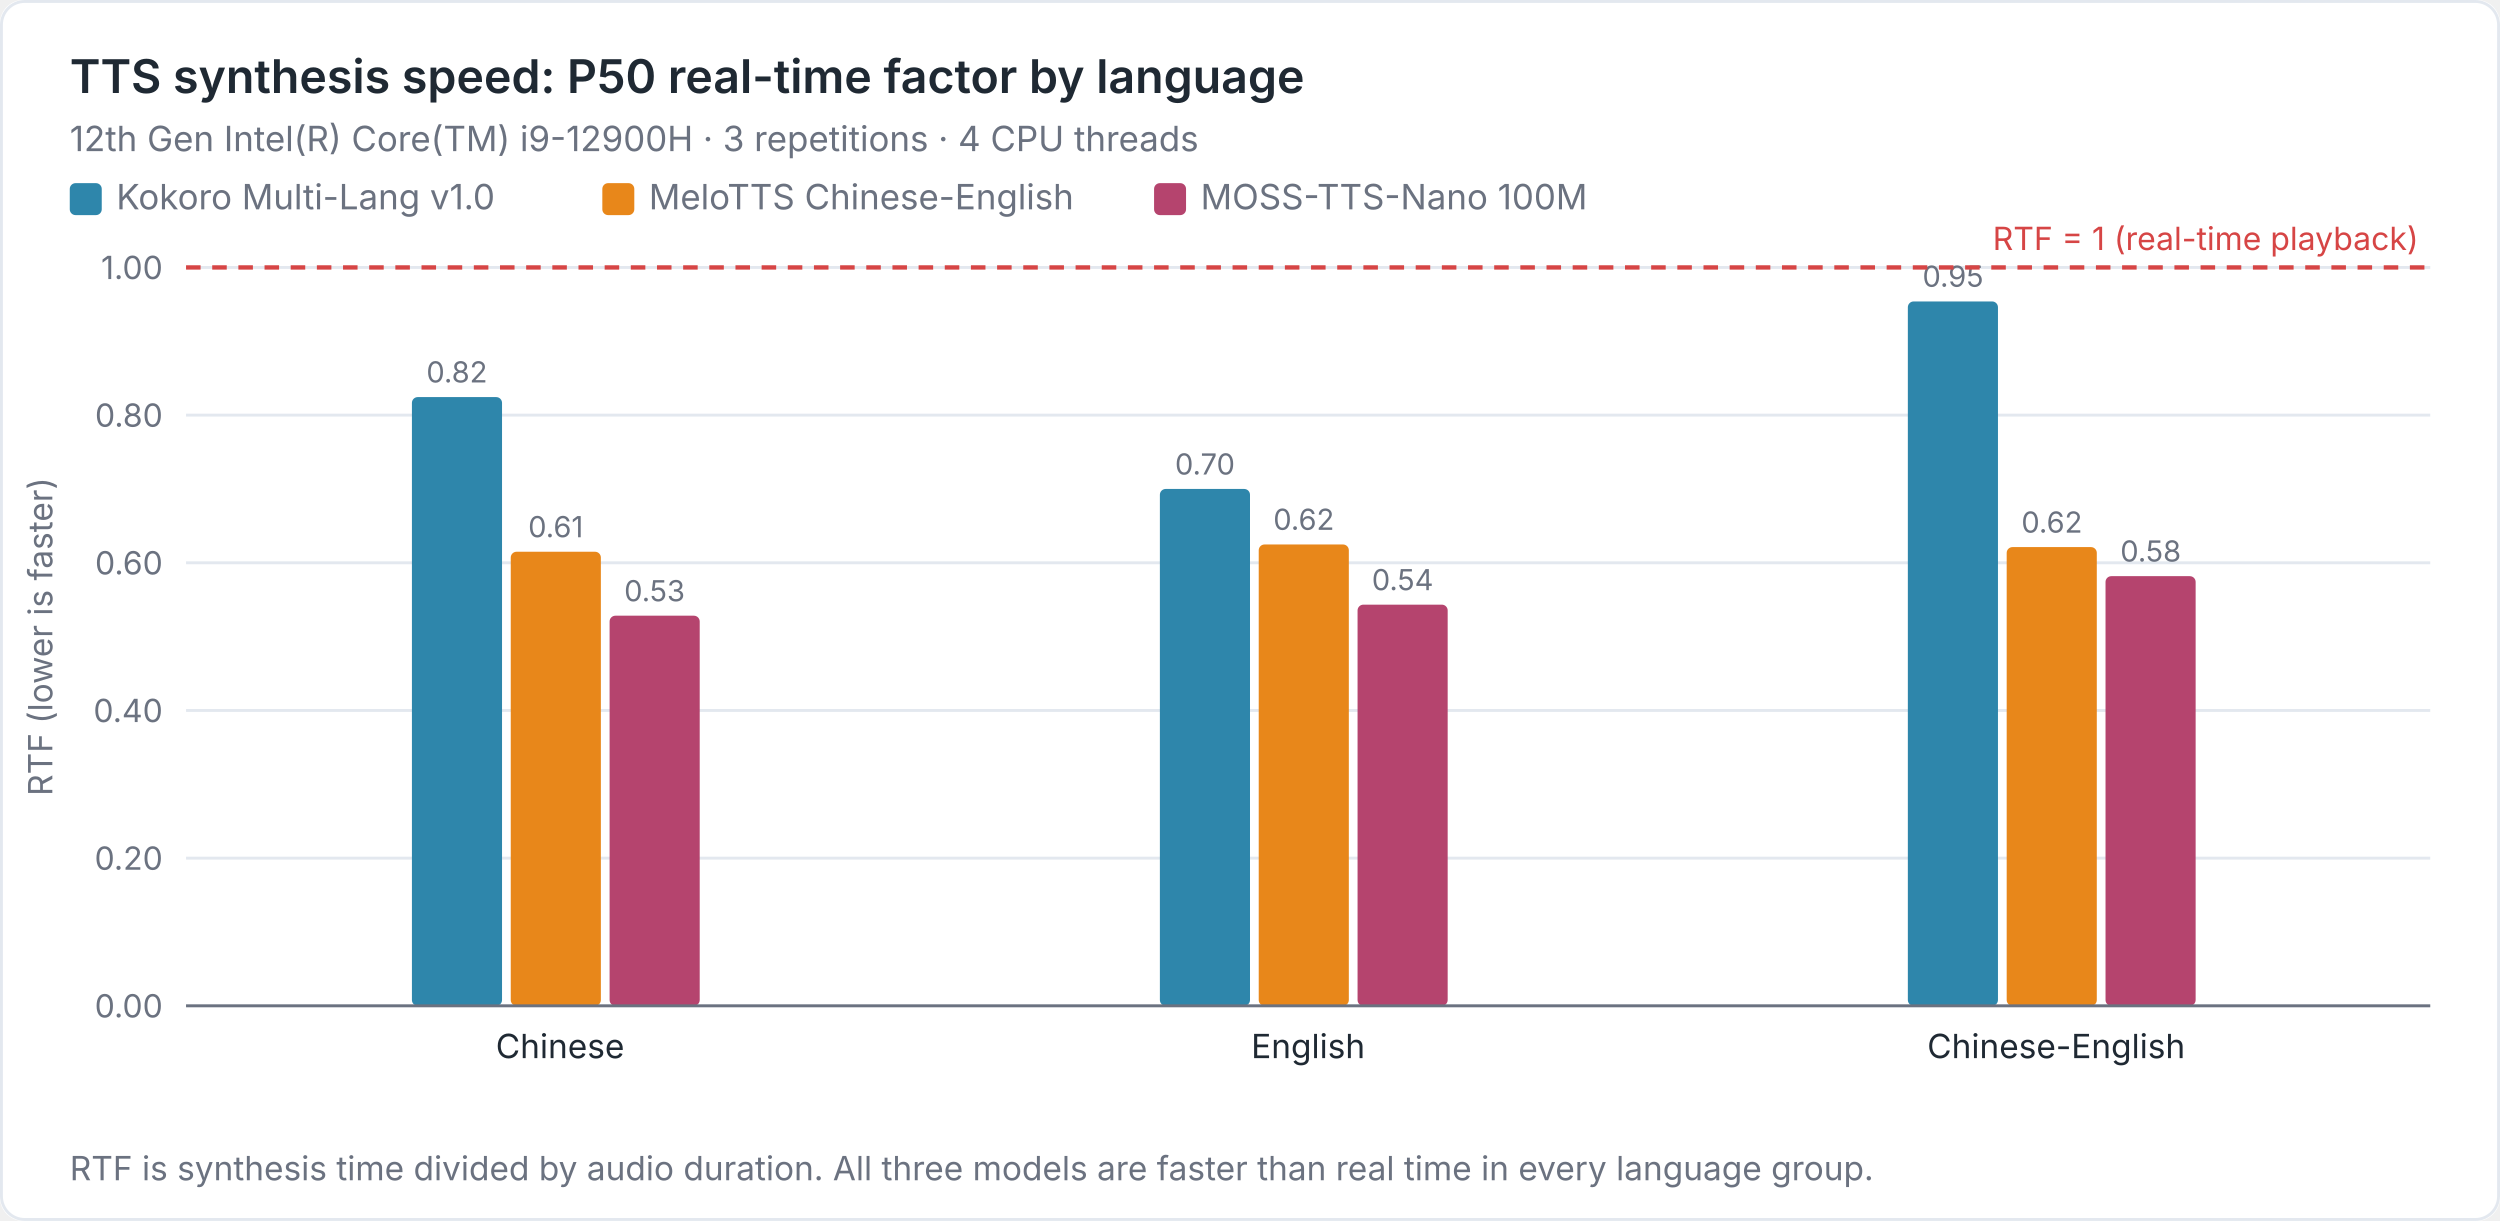
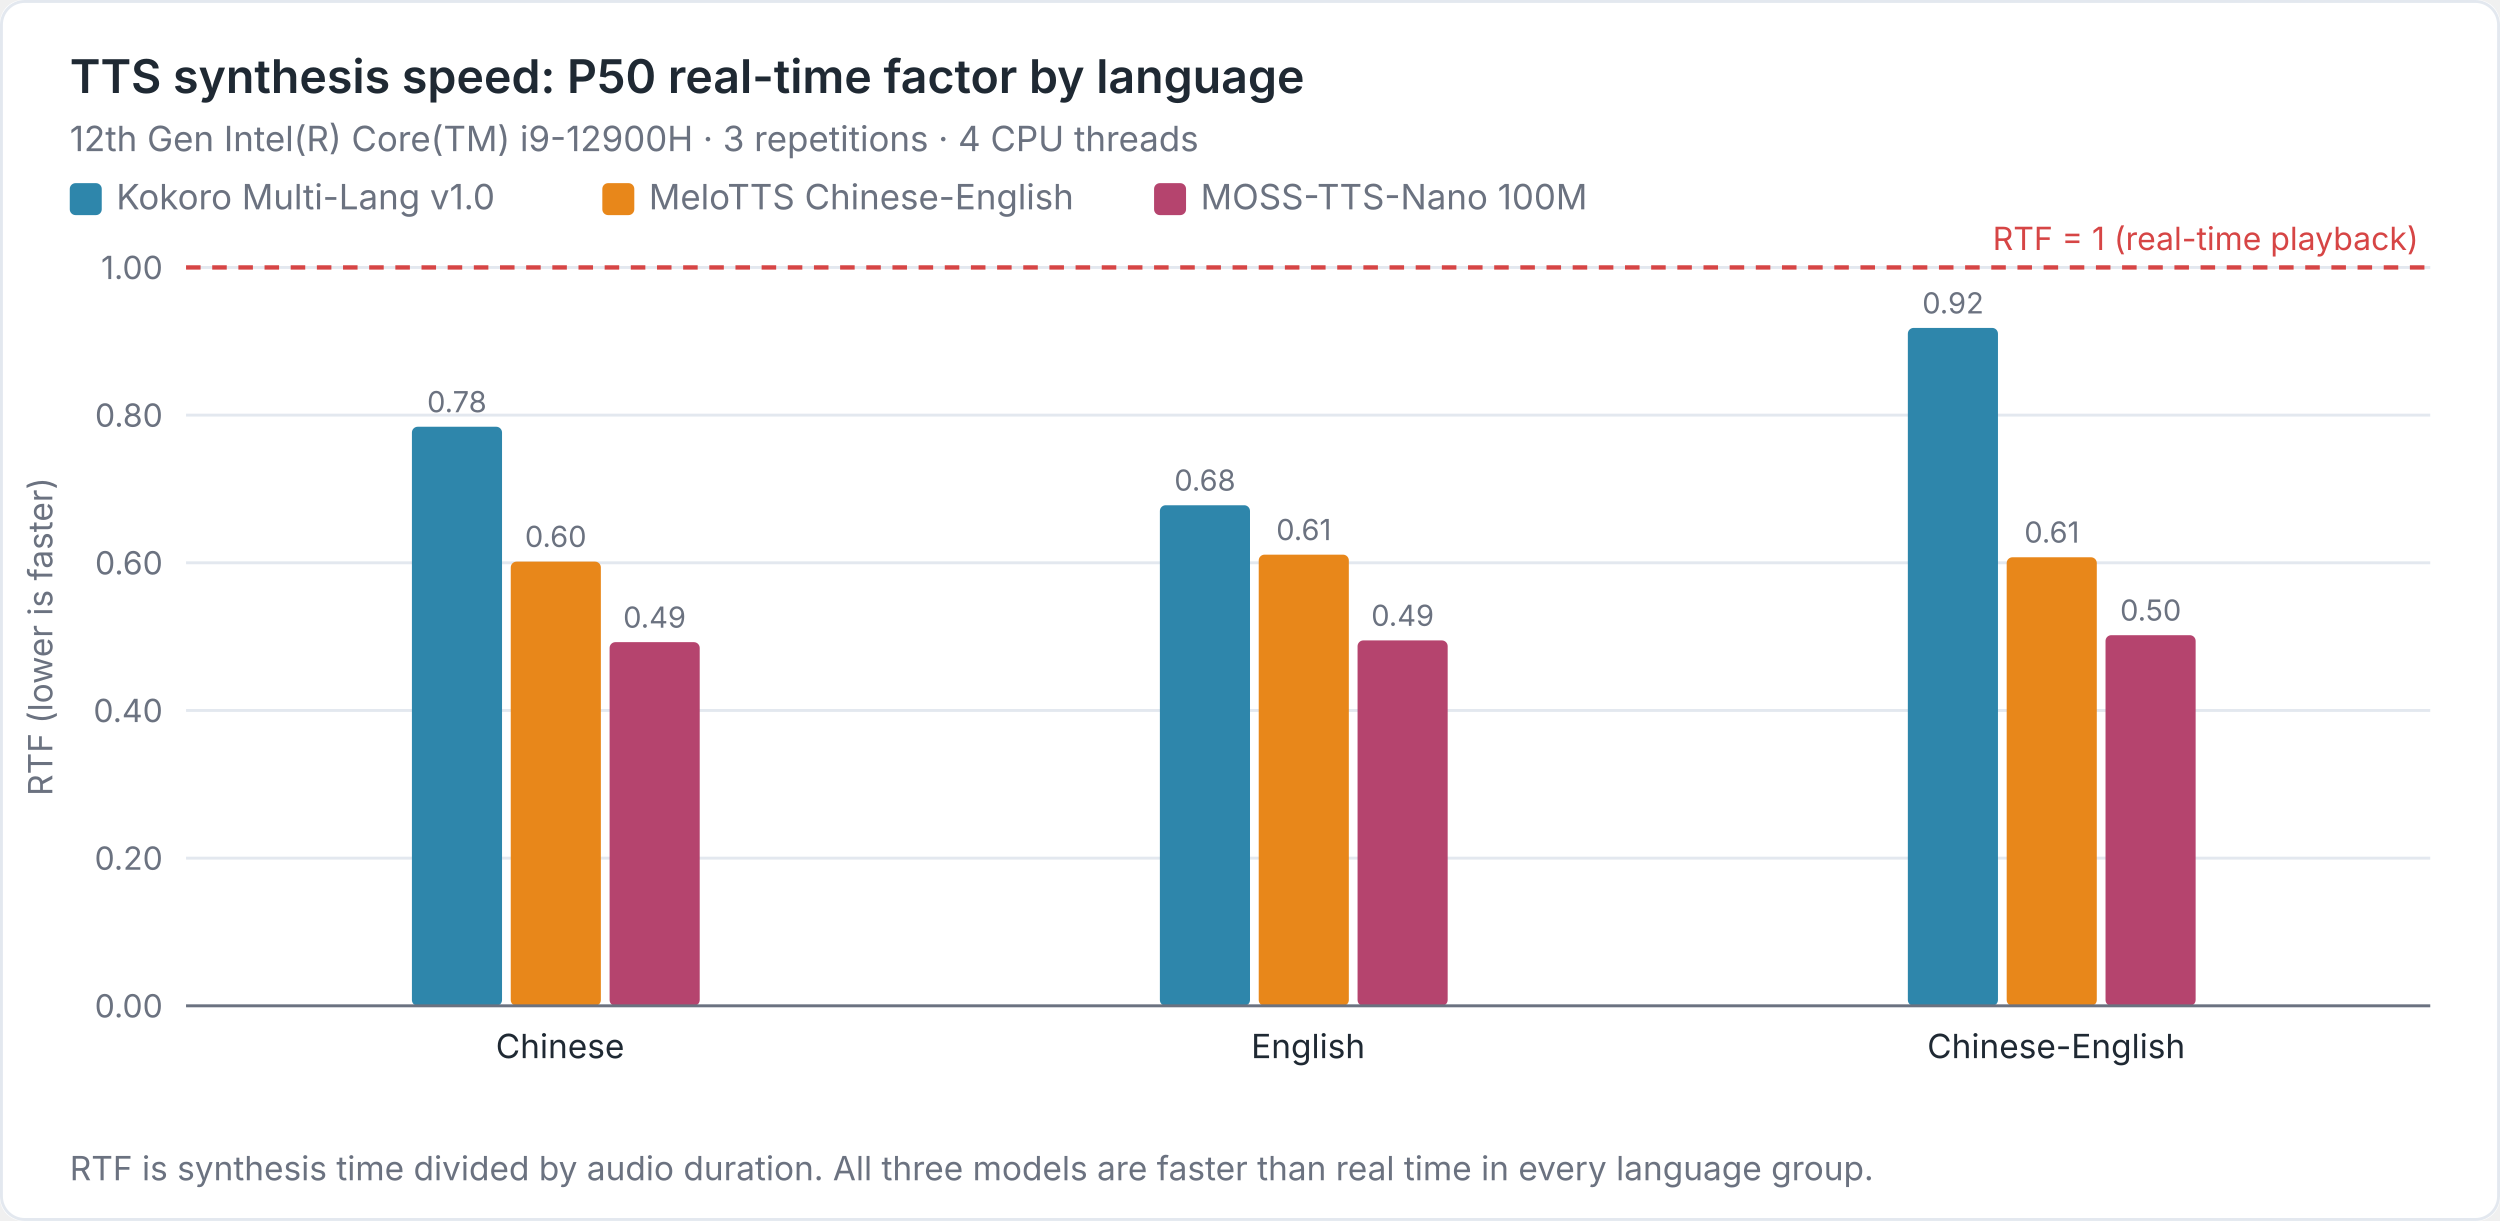
<svg xmlns="http://www.w3.org/2000/svg" width="860" height="420" viewBox="0 0 860 420" role="img">
  <rect width="860" height="420" fill="#FFFFFF" rx="8" />
  <rect x="0.5" y="0.5" width="859" height="419" fill="none" stroke="#E3E8EF" rx="8" />
  <text x="24" y="32" font-family="-apple-system, BlinkMacSystemFont, 'Segoe UI', 'Noto Sans SC', 'Microsoft YaHei', sans-serif" font-size="16" fill="#1F2933" text-anchor="start" font-weight="600">TTS synthesis speed: P50 real-time factor by language</text>
  <text x="24" y="52" font-family="-apple-system, BlinkMacSystemFont, 'Segoe UI', 'Noto Sans SC', 'Microsoft YaHei', sans-serif" font-size="12" fill="#6B7280" text-anchor="start" font-weight="400">12th Gen Intel(R) Core(TM) i9-12900H · 3 repetitions · 4 CPU threads</text>
  <rect x="24.0" y="63" width="11" height="11" rx="2" fill="#2E86AB" />
  <text x="40" y="72" font-family="-apple-system, BlinkMacSystemFont, 'Segoe UI', 'Noto Sans SC', 'Microsoft YaHei', sans-serif" font-size="12" fill="#6B7280" text-anchor="start" font-weight="400">Kokoro Multi-Lang v1.0</text>
  <rect x="207.2" y="63" width="11" height="11" rx="2" fill="#E8871A" />
  <text x="223.2" y="72" font-family="-apple-system, BlinkMacSystemFont, 'Segoe UI', 'Noto Sans SC', 'Microsoft YaHei', sans-serif" font-size="12" fill="#6B7280" text-anchor="start" font-weight="400">MeloTTS Chinese-English</text>
  <rect x="397.0" y="63" width="11" height="11" rx="2" fill="#B5446E" />
  <text x="413" y="72" font-family="-apple-system, BlinkMacSystemFont, 'Segoe UI', 'Noto Sans SC', 'Microsoft YaHei', sans-serif" font-size="12" fill="#6B7280" text-anchor="start" font-weight="400">MOSS-TTS-Nano 100M</text>
  <line x1="64" y1="346" x2="836" y2="346" stroke="#E3E8EF" />
  <text x="56" y="350" font-family="-apple-system, BlinkMacSystemFont, 'Segoe UI', 'Noto Sans SC', 'Microsoft YaHei', sans-serif" font-size="11" fill="#6B7280" text-anchor="end" font-weight="400">0.00</text>
  <line x1="64" y1="295.2" x2="836" y2="295.2" stroke="#E3E8EF" />
  <text x="56" y="299.2" font-family="-apple-system, BlinkMacSystemFont, 'Segoe UI', 'Noto Sans SC', 'Microsoft YaHei', sans-serif" font-size="11" fill="#6B7280" text-anchor="end" font-weight="400">0.20</text>
  <line x1="64" y1="244.4" x2="836" y2="244.4" stroke="#E3E8EF" />
  <text x="56" y="248.4" font-family="-apple-system, BlinkMacSystemFont, 'Segoe UI', 'Noto Sans SC', 'Microsoft YaHei', sans-serif" font-size="11" fill="#6B7280" text-anchor="end" font-weight="400">0.40</text>
  <line x1="64" y1="193.6" x2="836" y2="193.6" stroke="#E3E8EF" />
  <text x="56" y="197.6" font-family="-apple-system, BlinkMacSystemFont, 'Segoe UI', 'Noto Sans SC', 'Microsoft YaHei', sans-serif" font-size="11" fill="#6B7280" text-anchor="end" font-weight="400">0.60</text>
  <line x1="64" y1="142.8" x2="836" y2="142.8" stroke="#E3E8EF" />
  <text x="56" y="146.8" font-family="-apple-system, BlinkMacSystemFont, 'Segoe UI', 'Noto Sans SC', 'Microsoft YaHei', sans-serif" font-size="11" fill="#6B7280" text-anchor="end" font-weight="400">0.80</text>
  <line x1="64" y1="92" x2="836" y2="92" stroke="#E3E8EF" />
  <text x="56" y="96" font-family="-apple-system, BlinkMacSystemFont, 'Segoe UI', 'Noto Sans SC', 'Microsoft YaHei', sans-serif" font-size="11" fill="#6B7280" text-anchor="end" font-weight="400">1.00</text>
  <text x="18" y="219" font-family="-apple-system, BlinkMacSystemFont, 'Segoe UI', 'Noto Sans SC', 'Microsoft YaHei', sans-serif" font-size="11.5" fill="#6B7280" text-anchor="middle" font-weight="400" transform="rotate(-90 18 219)">RTF (lower is faster)</text>
-   <rect x="141.7" y="136.6" width="31.0" height="209.4" fill="#2E86AB" rx="2" />
-   <text x="157.167" y="131.576" font-family="-apple-system, BlinkMacSystemFont, 'Segoe UI', 'Noto Sans SC', 'Microsoft YaHei', sans-serif" font-size="10" fill="#6B7280" text-anchor="middle" font-weight="400">0.82</text>
-   <rect x="175.7" y="189.8" width="31.0" height="156.2" fill="#E8871A" rx="2" />
-   <text x="191.167" y="184.809" font-family="-apple-system, BlinkMacSystemFont, 'Segoe UI', 'Noto Sans SC', 'Microsoft YaHei', sans-serif" font-size="10" fill="#6B7280" text-anchor="middle" font-weight="400">0.61</text>
-   <rect x="209.7" y="211.8" width="31.0" height="134.2" fill="#B5446E" rx="2" />
-   <text x="225.167" y="206.843" font-family="-apple-system, BlinkMacSystemFont, 'Segoe UI', 'Noto Sans SC', 'Microsoft YaHei', sans-serif" font-size="10" fill="#6B7280" text-anchor="middle" font-weight="400">0.53</text>
+   <rect x="141.7" y="146.8" width="31.0" height="199.2" fill="#2E86AB" rx="2" />
+   <text x="157.167" y="141.813" font-family="-apple-system, BlinkMacSystemFont, 'Segoe UI', 'Noto Sans SC', 'Microsoft YaHei', sans-serif" font-size="10" fill="#6B7280" text-anchor="middle" font-weight="400">0.78</text>
+   <rect x="175.7" y="193.2" width="31.0" height="152.8" fill="#E8871A" rx="2" />
+   <text x="191.167" y="188.158" font-family="-apple-system, BlinkMacSystemFont, 'Segoe UI', 'Noto Sans SC', 'Microsoft YaHei', sans-serif" font-size="10" fill="#6B7280" text-anchor="middle" font-weight="400">0.60</text>
+   <rect x="209.7" y="220.9" width="31.0" height="125.1" fill="#B5446E" rx="2" />
+   <text x="225.167" y="215.935" font-family="-apple-system, BlinkMacSystemFont, 'Segoe UI', 'Noto Sans SC', 'Microsoft YaHei', sans-serif" font-size="10" fill="#6B7280" text-anchor="middle" font-weight="400">0.49</text>
  <text x="192.667" y="364" font-family="-apple-system, BlinkMacSystemFont, 'Segoe UI', 'Noto Sans SC', 'Microsoft YaHei', sans-serif" font-size="11.5" fill="#1F2933" text-anchor="middle" font-weight="400">Chinese</text>
-   <rect x="399.0" y="168.2" width="31.0" height="177.8" fill="#2E86AB" rx="2" />
-   <text x="414.5" y="163.249" font-family="-apple-system, BlinkMacSystemFont, 'Segoe UI', 'Noto Sans SC', 'Microsoft YaHei', sans-serif" font-size="10" fill="#6B7280" text-anchor="middle" font-weight="400">0.70</text>
-   <rect x="433.0" y="187.3" width="31.0" height="158.7" fill="#E8871A" rx="2" />
-   <text x="448.5" y="182.27" font-family="-apple-system, BlinkMacSystemFont, 'Segoe UI', 'Noto Sans SC', 'Microsoft YaHei', sans-serif" font-size="10" fill="#6B7280" text-anchor="middle" font-weight="400">0.62</text>
-   <rect x="467.0" y="208.0" width="31.0" height="138.0" fill="#B5446E" rx="2" />
-   <text x="482.5" y="203.034" font-family="-apple-system, BlinkMacSystemFont, 'Segoe UI', 'Noto Sans SC', 'Microsoft YaHei', sans-serif" font-size="10" fill="#6B7280" text-anchor="middle" font-weight="400">0.54</text>
+   <rect x="399.0" y="173.8" width="31.0" height="172.2" fill="#2E86AB" rx="2" />
+   <text x="414.5" y="168.793" font-family="-apple-system, BlinkMacSystemFont, 'Segoe UI', 'Noto Sans SC', 'Microsoft YaHei', sans-serif" font-size="10" fill="#6B7280" text-anchor="middle" font-weight="400">0.68</text>
+   <rect x="433.0" y="190.8" width="31.0" height="155.2" fill="#E8871A" rx="2" />
+   <text x="448.5" y="185.805" font-family="-apple-system, BlinkMacSystemFont, 'Segoe UI', 'Noto Sans SC', 'Microsoft YaHei', sans-serif" font-size="10" fill="#6B7280" text-anchor="middle" font-weight="400">0.61</text>
+   <rect x="467.0" y="220.3" width="31.0" height="125.7" fill="#B5446E" rx="2" />
+   <text x="482.5" y="215.306" font-family="-apple-system, BlinkMacSystemFont, 'Segoe UI', 'Noto Sans SC', 'Microsoft YaHei', sans-serif" font-size="10" fill="#6B7280" text-anchor="middle" font-weight="400">0.49</text>
  <text x="450" y="364" font-family="-apple-system, BlinkMacSystemFont, 'Segoe UI', 'Noto Sans SC', 'Microsoft YaHei', sans-serif" font-size="11.5" fill="#1F2933" text-anchor="middle" font-weight="400">English</text>
-   <rect x="656.3" y="103.7" width="31.0" height="242.3" fill="#2E86AB" rx="2" />
-   <text x="671.833" y="98.658" font-family="-apple-system, BlinkMacSystemFont, 'Segoe UI', 'Noto Sans SC', 'Microsoft YaHei', sans-serif" font-size="10" fill="#6B7280" text-anchor="middle" font-weight="400">0.95</text>
-   <rect x="690.3" y="188.2" width="31.0" height="157.8" fill="#E8871A" rx="2" />
-   <text x="705.833" y="183.236" font-family="-apple-system, BlinkMacSystemFont, 'Segoe UI', 'Noto Sans SC', 'Microsoft YaHei', sans-serif" font-size="10" fill="#6B7280" text-anchor="middle" font-weight="400">0.62</text>
-   <rect x="724.3" y="198.2" width="31.0" height="147.8" fill="#B5446E" rx="2" />
-   <text x="739.833" y="193.182" font-family="-apple-system, BlinkMacSystemFont, 'Segoe UI', 'Noto Sans SC', 'Microsoft YaHei', sans-serif" font-size="10" fill="#6B7280" text-anchor="middle" font-weight="400">0.58</text>
+   <rect x="656.3" y="112.8" width="31.0" height="233.2" fill="#2E86AB" rx="2" />
+   <text x="671.833" y="107.834" font-family="-apple-system, BlinkMacSystemFont, 'Segoe UI', 'Noto Sans SC', 'Microsoft YaHei', sans-serif" font-size="10" fill="#6B7280" text-anchor="middle" font-weight="400">0.92</text>
+   <rect x="690.3" y="191.7" width="31.0" height="154.3" fill="#E8871A" rx="2" />
+   <text x="705.833" y="186.668" font-family="-apple-system, BlinkMacSystemFont, 'Segoe UI', 'Noto Sans SC', 'Microsoft YaHei', sans-serif" font-size="10" fill="#6B7280" text-anchor="middle" font-weight="400">0.61</text>
+   <rect x="724.3" y="218.5" width="31.0" height="127.5" fill="#B5446E" rx="2" />
+   <text x="739.833" y="213.507" font-family="-apple-system, BlinkMacSystemFont, 'Segoe UI', 'Noto Sans SC', 'Microsoft YaHei', sans-serif" font-size="10" fill="#6B7280" text-anchor="middle" font-weight="400">0.50</text>
  <text x="707.333" y="364" font-family="-apple-system, BlinkMacSystemFont, 'Segoe UI', 'Noto Sans SC', 'Microsoft YaHei', sans-serif" font-size="11.5" fill="#1F2933" text-anchor="middle" font-weight="400">Chinese-English</text>
  <line x1="64" y1="92" x2="836" y2="92" stroke="#D64545" stroke-width="1.5" stroke-dasharray="5 4" />
  <text x="832" y="86" font-family="-apple-system, BlinkMacSystemFont, 'Segoe UI', 'Noto Sans SC', 'Microsoft YaHei', sans-serif" font-size="11" fill="#D64545" text-anchor="end" font-weight="400">RTF = 1 (real-time playback)</text>
  <line x1="64" y1="346" x2="836" y2="346" stroke="#6B7280" />
  <text x="24" y="406" font-family="-apple-system, BlinkMacSystemFont, 'Segoe UI', 'Noto Sans SC', 'Microsoft YaHei', sans-serif" font-size="11.5" fill="#6B7280" text-anchor="start" font-weight="400">RTF is synthesis time divided by audio duration. All three models are faster than real time in every language group.</text>
</svg>
